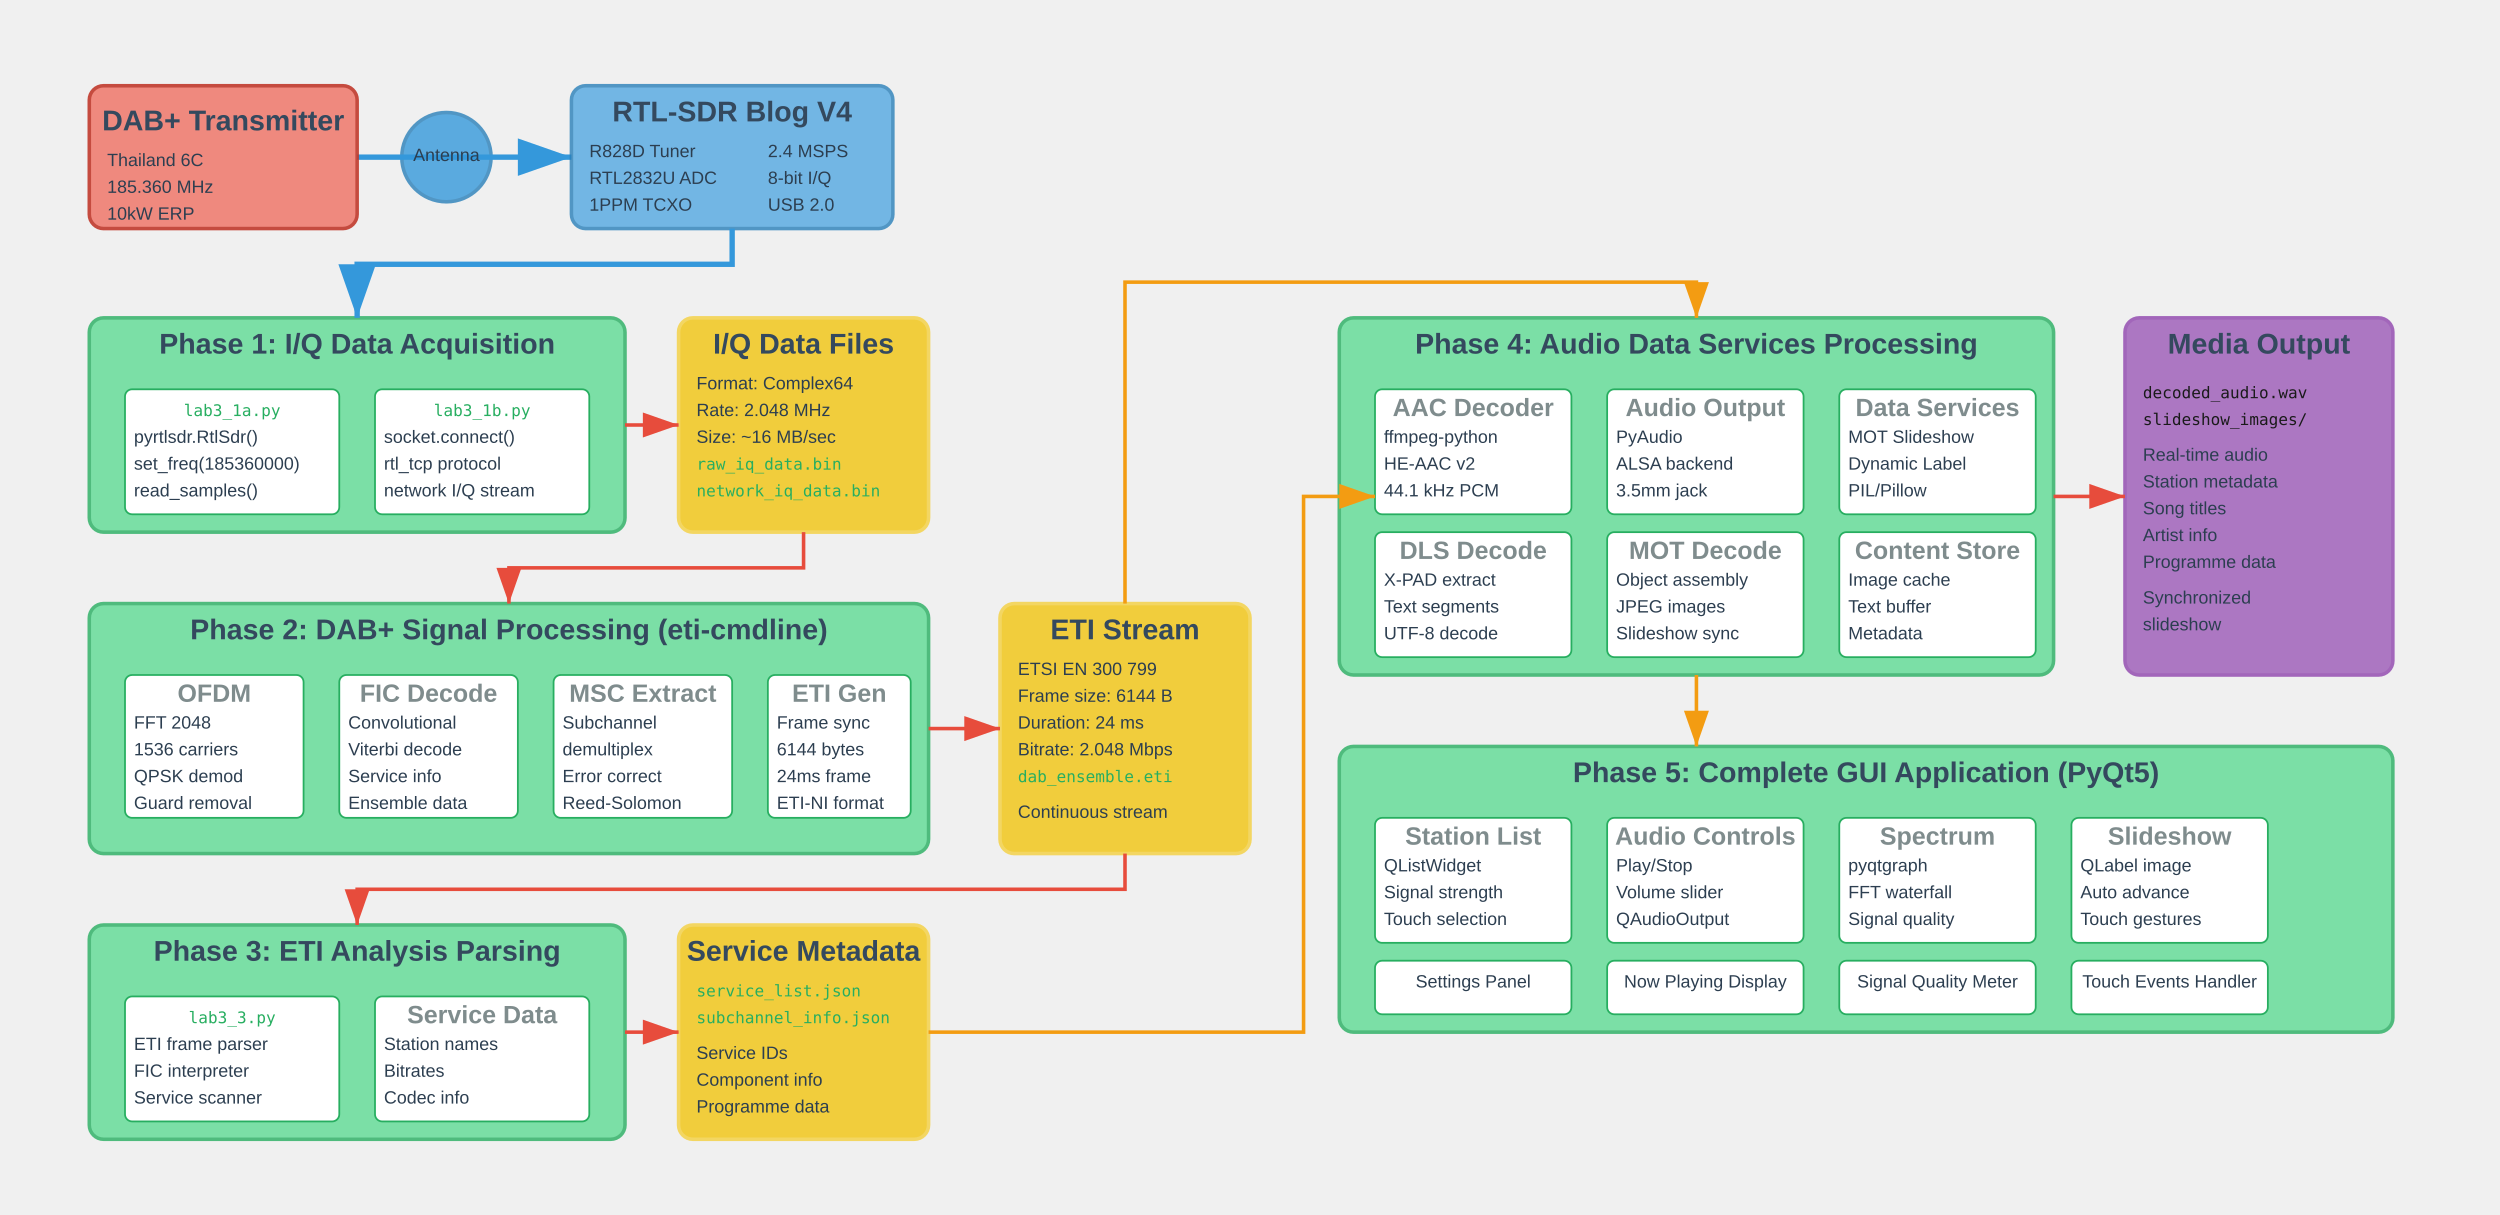
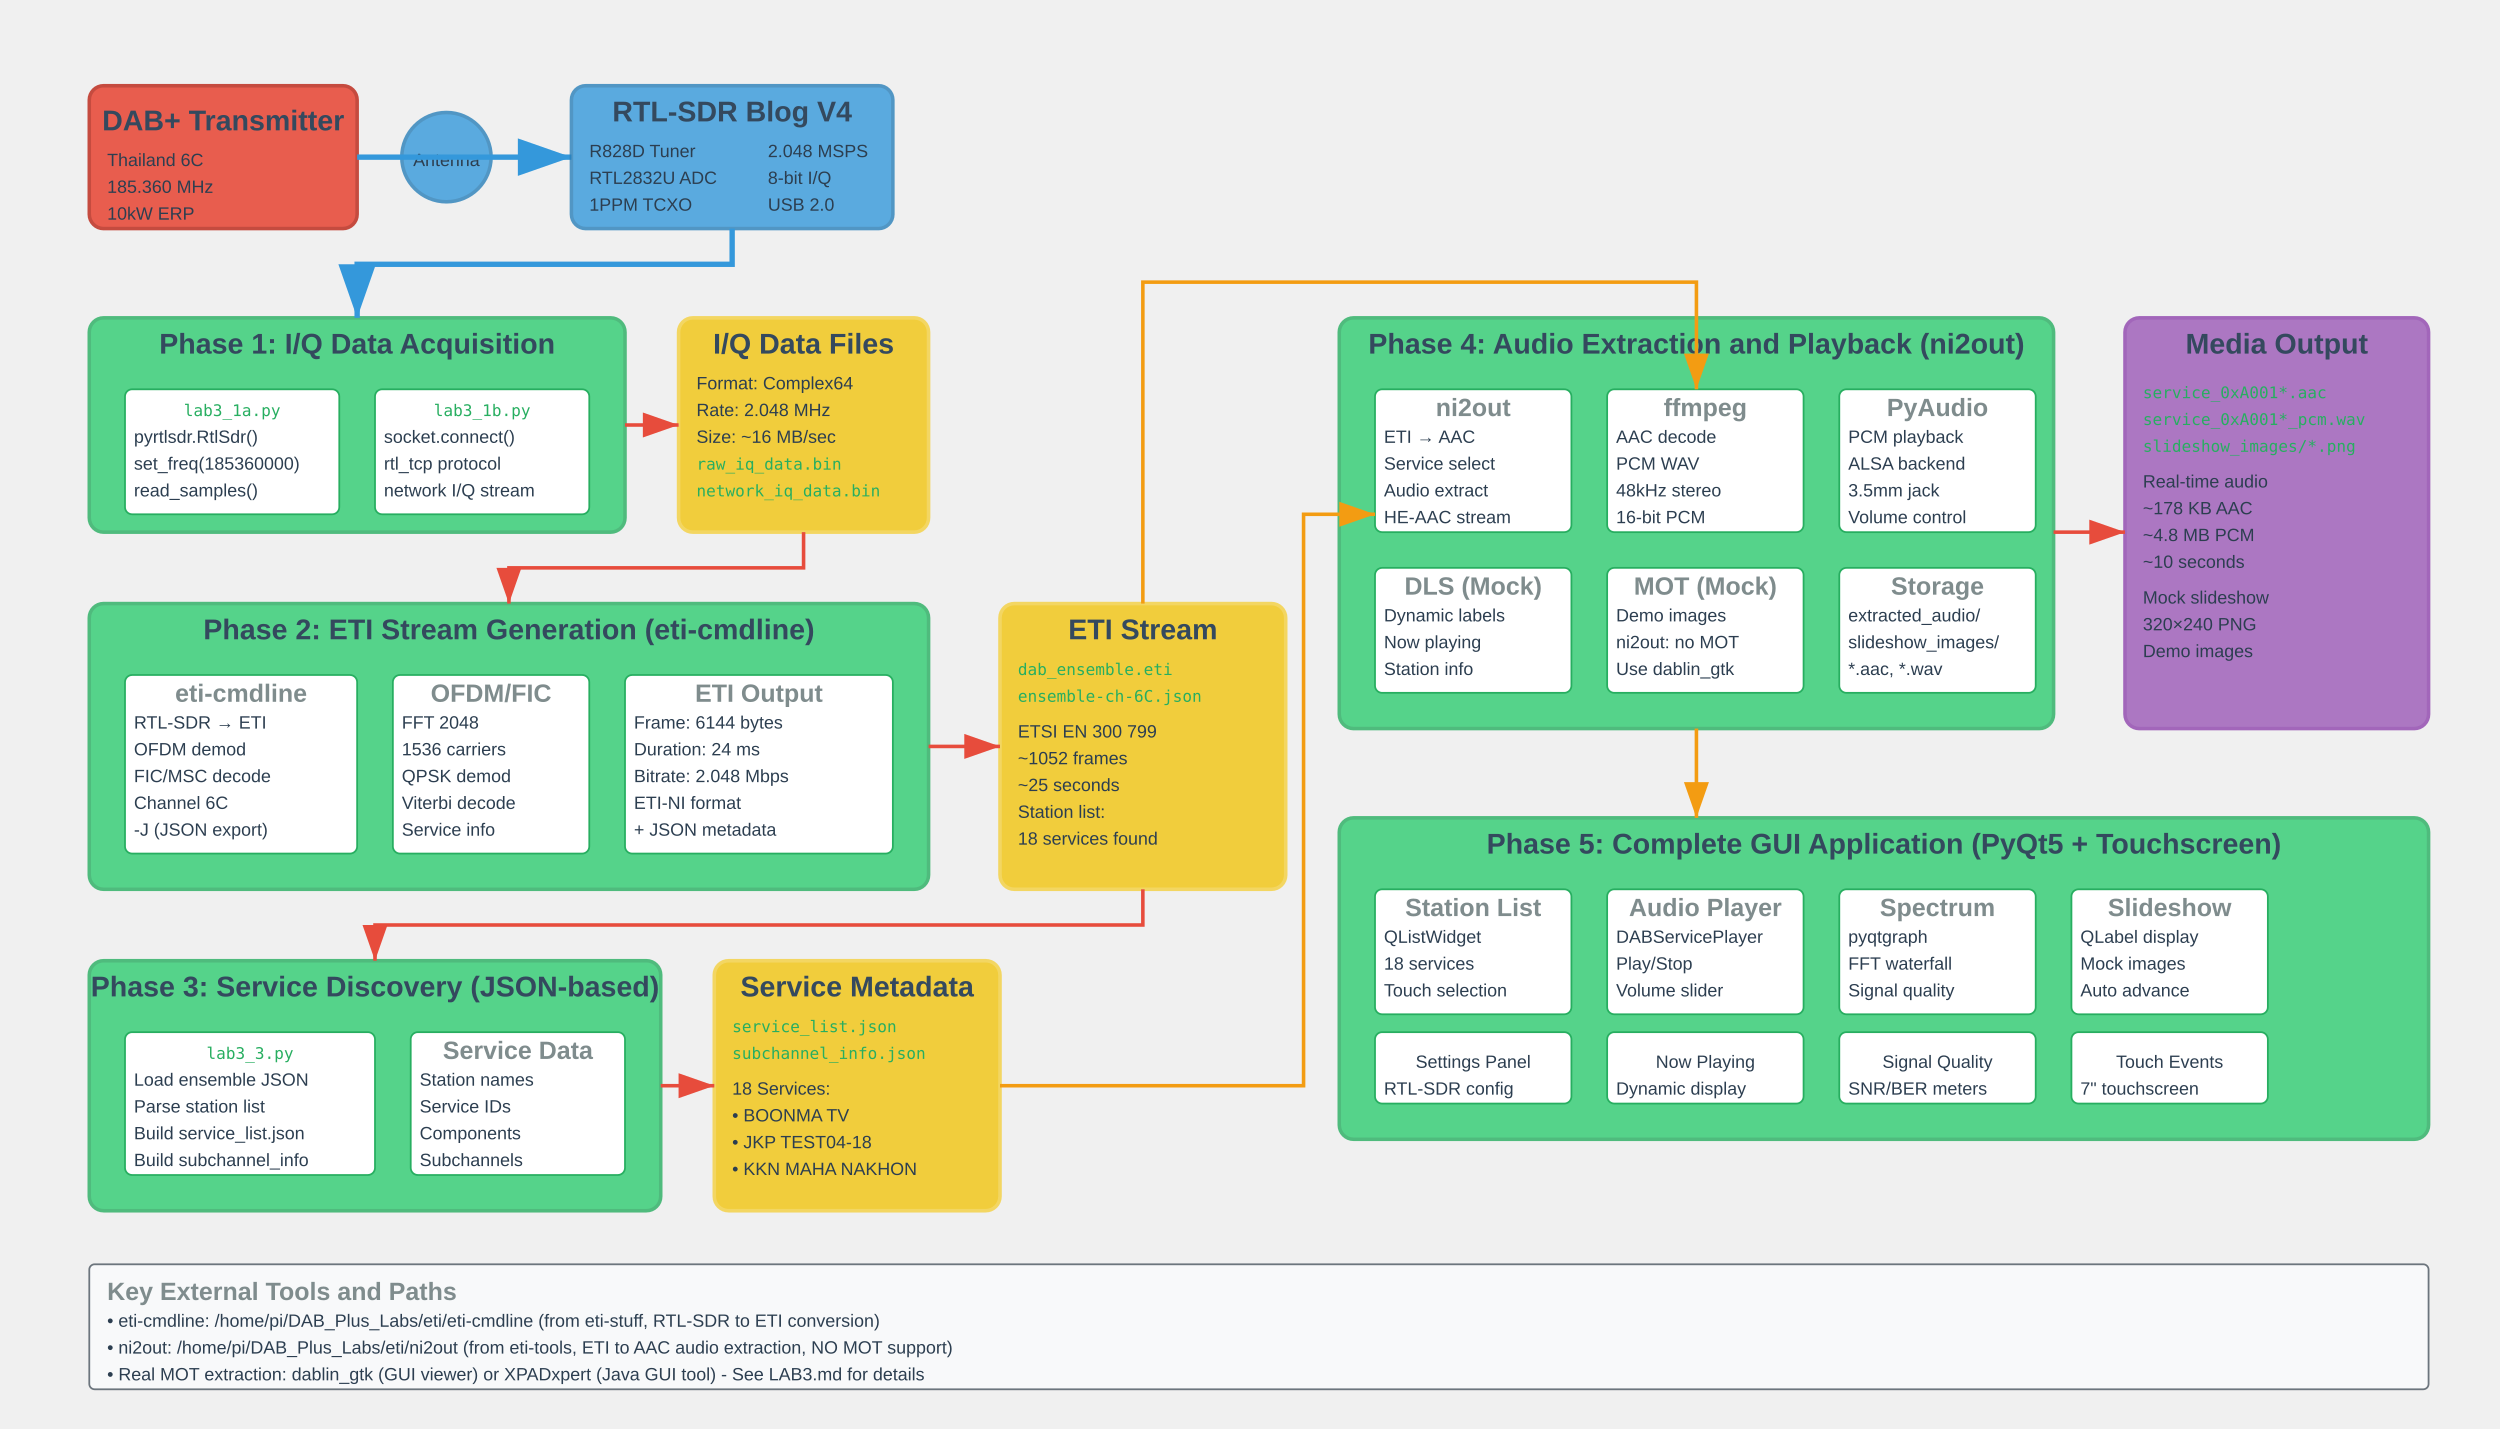
- <svg xmlns="http://www.w3.org/2000/svg" width="1400" height="680" viewBox="0 0 1400 680" version="1.1" id="svg4385">
-   <defs id="defs3969">
-     <style id="style3958">
+ <svg xmlns="http://www.w3.org/2000/svg" width="1400" height="800" viewBox="0 0 1400 800" version="1.1">
+   <defs>
+     <style>
      .main-title { font-family: Arial, sans-serif; font-size: 22px; font-weight: bold; fill: #2c3e50; }
      .section-title { font-family: Arial, sans-serif; font-size: 16px; font-weight: bold; fill: #34495e; }
      .subsection-title { font-family: Arial, sans-serif; font-size: 14px; font-weight: bold; fill: #7f8c8d; }
      .tech-text { font-family: Arial, sans-serif; font-size: 10px; fill: #2c3e50; }
      .code-text { font-family: monospace; font-size: 9px; fill: #27ae60; }
      .signal-flow { stroke: #3498db; stroke-width: 3; fill: none; marker-end: url(#bluearrow); }
      .data-flow { stroke: #e74c3c; stroke-width: 2; fill: none; marker-end: url(#redarrow); }
      .process-flow { stroke: #f39c12; stroke-width: 2; fill: none; marker-end: url(#orangearrow); }
      .hardware-box { fill: #3498db; stroke: #2980b9; stroke-width: 2; opacity: 0.8; }
      .software-box { fill: #2ecc71; stroke: #27ae60; stroke-width: 2; opacity: 0.8; }
      .data-box { fill: #f1c40f; stroke: #f4d03f; stroke-width: 2; opacity: 0.8; }
      .output-box { fill: #9b59b6; stroke: #8e44ad; stroke-width: 2; opacity: 0.8; }
      .rf-signal { fill: #e74c3c; stroke: #c0392b; stroke-width: 2; opacity: 0.9; }
    </style>
    <marker id="bluearrow" markerWidth="10" markerHeight="7" refX="10" refY="3.5" orient="auto">
-       <polygon points="0,0 10,3.5 0,7 " fill="#3498db" id="polygon3960" />
+       <polygon points="0,0 10,3.5 0,7 " fill="#3498db" />
    </marker>
    <marker id="redarrow" markerWidth="10" markerHeight="7" refX="10" refY="3.5" orient="auto">
-       <polygon points="0,0 10,3.5 0,7 " fill="#e74c3c" id="polygon3963" />
+       <polygon points="0,0 10,3.5 0,7 " fill="#e74c3c" />
    </marker>
    <marker id="orangearrow" markerWidth="10" markerHeight="7" refX="10" refY="3.5" orient="auto">
-       <polygon points="0,7 0,0 10,3.5 " fill="#f39c12" id="polygon3966" />
+       <polygon points="0,7 0,0 10,3.5 " fill="#f39c12" />
    </marker>
  </defs>
-   <circle cx="250" cy="88" r="25" class="hardware-box" id="circle3985" />
-   <path d="M 200,88 H 320" class="signal-flow" id="path4295" />
-   <rect x="50" y="48" width="150" height="80" class="rf-signal" rx="8" id="rect3975" ry="8" style="fill:#ee7d71;fill-opacity:1" />
-   <text x="125" y="73" text-anchor="middle" class="section-title" fill="white" id="text3977">DAB+ Transmitter</text>
-   <text x="60" y="93" class="tech-text" fill="white" id="text3979">Thailand 6C</text>
-   <text x="60" y="108" class="tech-text" fill="white" id="text3981">185.360 MHz</text>
-   <text x="60" y="123" class="tech-text" fill="white" id="text3983">10kW ERP</text>
-   <text x="250" y="90.168" text-anchor="middle" class="tech-text" fill="white" id="text3987">Antenna</text>
-   <rect x="320" y="48" width="180" height="80" class="hardware-box" rx="8" id="rect3989" ry="8" style="fill:#53a8e1;fill-opacity:1" />
-   <text x="410" y="68" text-anchor="middle" class="section-title" fill="white" id="text3991">RTL-SDR Blog V4</text>
-   <text x="330" y="88" class="tech-text" fill="white" id="text3993">R828D Tuner</text>
-   <text x="330" y="103" class="tech-text" fill="white" id="text3995">RTL2832U ADC</text>
-   <text x="330" y="118" class="tech-text" fill="white" id="text3997">1PPM TCXO</text>
-   <text x="430" y="88" class="tech-text" fill="white" id="text3999">2.4 MSPS</text>
-   <text x="430" y="103" class="tech-text" fill="white" id="text4001">8-bit I/Q</text>
-   <text x="430" y="118" class="tech-text" fill="white" id="text4003">USB 2.0</text>
-   <rect x="50" y="178" width="300" height="120" class="software-box" rx="8" id="rect4005" ry="8" style="fill:#5edb94;fill-opacity:1" />
-   <text x="200" y="198" text-anchor="middle" class="section-title" fill="white" id="text4007">Phase 1: I/Q Data Acquisition</text>
-   <rect x="70" y="218" width="120" height="70" fill="#ffffff" stroke="#27ae60" stroke-width="1" rx="4" id="rect4009" ry="4" />
-   <text x="130" y="233" text-anchor="middle" class="code-text" id="text4011">lab3_1a.py</text>
-   <text x="75" y="248" class="tech-text" id="text4013">pyrtlsdr.RtlSdr()</text>
-   <text x="75" y="263" class="tech-text" id="text4015">set_freq(185360000)</text>
-   <text x="75" y="278" class="tech-text" id="text4017">read_samples()</text>
-   <rect x="210" y="218" width="120" height="70" fill="#ffffff" stroke="#27ae60" stroke-width="1" rx="4" id="rect4019" ry="4" />
-   <text x="270" y="233" text-anchor="middle" class="code-text" id="text4021">lab3_1b.py</text>
-   <text x="215" y="248" class="tech-text" id="text4023">socket.connect()</text>
-   <text x="215" y="263" class="tech-text" id="text4025">rtl_tcp protocol</text>
-   <text x="215" y="278" class="tech-text" id="text4027">network I/Q stream</text>
-   <rect x="380" y="178" width="140" height="120" class="data-box" rx="8" id="rect4029" ry="8" />
-   <text x="450" y="198" text-anchor="middle" class="section-title" id="text4031">I/Q Data Files</text>
-   <text x="390" y="218" class="tech-text" id="text4033">Format: Complex64</text>
-   <text x="390" y="233" class="tech-text" id="text4035">Rate: 2.048 MHz</text>
-   <text x="390" y="248" class="tech-text" id="text4037">Size: ~16 MB/sec</text>
-   <text x="390" y="263" class="code-text" id="text4039">raw_iq_data.bin</text>
-   <text x="390" y="278" class="code-text" id="text4041">network_iq_data.bin</text>
-   <rect x="50" y="338" width="470" height="140" class="software-box" rx="8" id="rect4043" ry="8" style="fill:#5edb94;fill-opacity:1" />
-   <text x="285" y="358" text-anchor="middle" class="section-title" fill="white" id="text4045">Phase 2: DAB+ Signal Processing (eti-cmdline)</text>
-   <rect x="70" y="378" width="100" height="80" fill="#ffffff" stroke="#27ae60" stroke-width="1" rx="4" id="rect4047" ry="4" />
-   <text x="120" y="393" text-anchor="middle" class="subsection-title" id="text4049">OFDM</text>
-   <text x="75" y="408" class="tech-text" id="text4051">FFT 2048</text>
-   <text x="75" y="423" class="tech-text" id="text4053">1536 carriers</text>
-   <text x="75" y="438" class="tech-text" id="text4055">QPSK demod</text>
-   <text x="75" y="453" class="tech-text" id="text4057">Guard removal</text>
-   <rect x="190" y="378" width="100" height="80" fill="#ffffff" stroke="#27ae60" stroke-width="1" rx="4" id="rect4059" ry="4" />
-   <text x="240" y="393" text-anchor="middle" class="subsection-title" id="text4061">FIC Decode</text>
-   <text x="195" y="408" class="tech-text" id="text4063">Convolutional</text>
-   <text x="195" y="423" class="tech-text" id="text4065">Viterbi decode</text>
-   <text x="195" y="438" class="tech-text" id="text4067">Service info</text>
-   <text x="195" y="453" class="tech-text" id="text4069">Ensemble data</text>
-   <rect x="310" y="378" width="100" height="80" fill="#ffffff" stroke="#27ae60" stroke-width="1" rx="4" id="rect4071" ry="4" />
-   <text x="360" y="393" text-anchor="middle" class="subsection-title" id="text4073">MSC Extract</text>
-   <text x="315" y="408" class="tech-text" id="text4075">Subchannel</text>
-   <text x="315" y="423" class="tech-text" id="text4077">demultiplex</text>
-   <text x="315" y="438" class="tech-text" id="text4079">Error correct</text>
-   <text x="315" y="453" class="tech-text" id="text4081">Reed-Solomon</text>
-   <rect x="430" y="378" width="80" height="80" fill="#ffffff" stroke="#27ae60" stroke-width="1" rx="4" id="rect4083" ry="4" />
-   <text x="470" y="393" text-anchor="middle" class="subsection-title" id="text4085">ETI Gen</text>
-   <text x="435" y="408" class="tech-text" id="text4087">Frame sync</text>
-   <text x="435" y="423" class="tech-text" id="text4089">6144 bytes</text>
-   <text x="435" y="438" class="tech-text" id="text4091">24ms frame</text>
-   <text x="435" y="453" class="tech-text" id="text4093">ETI-NI format</text>
-   <rect x="560" y="338" width="140" height="140" class="data-box" rx="8" id="rect4095" ry="8" />
-   <text x="630" y="358" text-anchor="middle" class="section-title" id="text4097">ETI Stream</text>
-   <text x="570" y="378" class="tech-text" id="text4099">ETSI EN 300 799</text>
-   <text x="570" y="393" class="tech-text" id="text4101">Frame size: 6144 B</text>
-   <text x="570" y="408" class="tech-text" id="text4103">Duration: 24 ms</text>
-   <text x="570" y="423" class="tech-text" id="text4105">Bitrate: 2.048 Mbps</text>
-   <text x="570" y="438" class="code-text" id="text4107">dab_ensemble.eti</text>
-   <text x="570" y="458" class="tech-text" id="text4109">Continuous stream</text>
-   <rect x="50" y="518" width="300" height="120" class="software-box" rx="8" id="rect4111" ry="8" style="fill:#5edb94;fill-opacity:1" />
-   <text x="200" y="538" text-anchor="middle" class="section-title" fill="white" id="text4113">Phase 3: ETI Analysis Parsing</text>
-   <rect x="70" y="558" width="120" height="70" fill="#ffffff" stroke="#27ae60" stroke-width="1" rx="4" id="rect4115" ry="4" />
-   <text x="130" y="573" text-anchor="middle" class="code-text" id="text4117">lab3_3.py</text>
-   <text x="75" y="588" class="tech-text" id="text4119">ETI frame parser</text>
-   <text x="75" y="603" class="tech-text" id="text4121">FIC interpreter</text>
-   <text x="75" y="618" class="tech-text" id="text4123">Service scanner</text>
-   <rect x="210" y="558" width="120" height="70" fill="#ffffff" stroke="#27ae60" stroke-width="1" rx="4" id="rect4125" ry="4" />
-   <text x="270" y="573" text-anchor="middle" class="subsection-title" id="text4127">Service Data</text>
-   <text x="215" y="588" class="tech-text" id="text4129">Station names</text>
-   <text x="215" y="603" class="tech-text" id="text4131">Bitrates</text>
-   <text x="215" y="618" class="tech-text" id="text4133">Codec info</text>
-   <rect x="380" y="518" width="140" height="120" class="data-box" rx="8" id="rect4135" ry="8" />
-   <text x="450" y="538" text-anchor="middle" class="section-title" id="text4137">Service Metadata</text>
-   <text x="390" y="558" class="code-text" id="text4139">service_list.json</text>
-   <text x="390" y="573" class="code-text" id="text4141">subchannel_info.json</text>
-   <text x="390" y="593" class="tech-text" id="text4143">Service IDs</text>
-   <text x="390" y="608" class="tech-text" id="text4145">Component info</text>
-   <text x="390" y="623" class="tech-text" id="text4147">Programme data</text>
-   <rect x="750" y="178" width="400" height="200" class="software-box" rx="8" id="rect4149" ry="8" style="fill:#5edb94;fill-opacity:1" />
-   <text x="950" y="198" text-anchor="middle" class="section-title" fill="white" id="text4151">Phase 4: Audio Data Services Processing</text>
-   <rect x="770" y="218" width="110" height="70" fill="#ffffff" stroke="#27ae60" stroke-width="1" rx="4" id="rect4153" ry="4" />
-   <text x="825" y="233" text-anchor="middle" class="subsection-title" id="text4155">AAC Decoder</text>
-   <text x="775" y="248" class="tech-text" id="text4157">ffmpeg-python</text>
-   <text x="775" y="263" class="tech-text" id="text4159">HE-AAC v2</text>
-   <text x="775" y="278" class="tech-text" id="text4161">44.1 kHz PCM</text>
-   <rect x="900" y="218" width="110" height="70" fill="#ffffff" stroke="#27ae60" stroke-width="1" rx="4" id="rect4163" ry="4" />
-   <text x="955" y="233" text-anchor="middle" class="subsection-title" id="text4165">Audio Output</text>
-   <text x="905" y="248" class="tech-text" id="text4167">PyAudio</text>
-   <text x="905" y="263" class="tech-text" id="text4169">ALSA backend</text>
-   <text x="905" y="278" class="tech-text" id="text4171">3.5mm jack</text>
-   <rect x="1030" y="218" width="110" height="70" fill="#ffffff" stroke="#27ae60" stroke-width="1" rx="4" id="rect4173" ry="4" />
-   <text x="1085" y="233" text-anchor="middle" class="subsection-title" id="text4175">Data Services</text>
-   <text x="1035" y="248" class="tech-text" id="text4177">MOT Slideshow</text>
-   <text x="1035" y="263" class="tech-text" id="text4179">Dynamic Label</text>
-   <text x="1035" y="278" class="tech-text" id="text4181">PIL/Pillow</text>
-   <rect x="770" y="298" width="110" height="70" fill="#ffffff" stroke="#27ae60" stroke-width="1" rx="4" id="rect4183" ry="4" />
-   <text x="825" y="313" text-anchor="middle" class="subsection-title" id="text4185">DLS Decode</text>
-   <text x="775" y="328" class="tech-text" id="text4187">X-PAD extract</text>
-   <text x="775" y="343" class="tech-text" id="text4189">Text segments</text>
-   <text x="775" y="358" class="tech-text" id="text4191">UTF-8 decode</text>
-   <rect x="900" y="298" width="110" height="70" fill="#ffffff" stroke="#27ae60" stroke-width="1" rx="4" id="rect4193" ry="4" />
-   <text x="955" y="313" text-anchor="middle" class="subsection-title" id="text4195">MOT Decode</text>
-   <text x="905" y="328" class="tech-text" id="text4197">Object assembly</text>
-   <text x="905" y="343" class="tech-text" id="text4199">JPEG images</text>
-   <text x="905" y="358" class="tech-text" id="text4201">Slideshow sync</text>
-   <rect x="1030" y="298" width="110" height="70" fill="#ffffff" stroke="#27ae60" stroke-width="1" rx="4" id="rect4203" ry="4" />
-   <text x="1085" y="313" text-anchor="middle" class="subsection-title" id="text4205">Content Store</text>
-   <text x="1035" y="328" class="tech-text" id="text4207">Image cache</text>
-   <text x="1035" y="343" class="tech-text" id="text4209">Text buffer</text>
-   <text x="1035" y="358" class="tech-text" id="text4211">Metadata</text>
-   <rect x="1190" y="178" width="150" height="200" class="output-box" rx="8" id="rect4213" ry="8" />
-   <text x="1265" y="198" text-anchor="middle" class="section-title" fill="white" id="text4215">Media Output</text>
-   <text x="1200" y="223" class="code-text" fill="white" id="text4217" style="fill:#1a1a1a">decoded_audio.wav</text>
-   <text x="1200" y="238" class="code-text" fill="white" id="text4219" style="fill:#1a1a1a">slideshow_images/</text>
-   <text x="1200" y="258" class="tech-text" fill="white" id="text4221">Real-time audio</text>
-   <text x="1200" y="273" class="tech-text" fill="white" id="text4223">Station metadata</text>
-   <text x="1200" y="288" class="tech-text" fill="white" id="text4225">Song titles</text>
-   <text x="1200" y="303" class="tech-text" fill="white" id="text4227">Artist info</text>
-   <text x="1200" y="318" class="tech-text" fill="white" id="text4229">Programme data</text>
-   <text x="1200" y="338" class="tech-text" fill="white" id="text4231">Synchronized</text>
-   <text x="1200" y="353" class="tech-text" fill="white" id="text4233">slideshow</text>
-   <rect x="750" y="418" width="590" height="160" class="software-box" rx="8" id="rect4235" ry="8" style="fill:#5edb94;fill-opacity:1" />
-   <text x="1045" y="438" text-anchor="middle" class="section-title" fill="white" id="text4237">Phase 5: Complete GUI Application (PyQt5)</text>
-   <rect x="770" y="458" width="110" height="70" fill="#ffffff" stroke="#27ae60" stroke-width="1" rx="4" id="rect4239" ry="4" />
-   <text x="825" y="473" text-anchor="middle" class="subsection-title" id="text4241">Station List</text>
-   <text x="775" y="488" class="tech-text" id="text4243">QListWidget</text>
-   <text x="775" y="503" class="tech-text" id="text4245">Signal strength</text>
-   <text x="775" y="518" class="tech-text" id="text4247">Touch selection</text>
-   <rect x="900" y="458" width="110" height="70" fill="#ffffff" stroke="#27ae60" stroke-width="1" rx="4" id="rect4249" ry="4" />
-   <text x="955" y="473" text-anchor="middle" class="subsection-title" id="text4251">Audio Controls</text>
-   <text x="905" y="488" class="tech-text" id="text4253">Play/Stop</text>
-   <text x="905" y="503" class="tech-text" id="text4255">Volume slider</text>
-   <text x="905" y="518" class="tech-text" id="text4257">QAudioOutput</text>
-   <rect x="1030" y="458" width="110" height="70" fill="#ffffff" stroke="#27ae60" stroke-width="1" rx="4" id="rect4259" ry="4" />
-   <text x="1085" y="473" text-anchor="middle" class="subsection-title" id="text4261">Spectrum</text>
-   <text x="1035" y="488" class="tech-text" id="text4263">pyqtgraph</text>
-   <text x="1035" y="503" class="tech-text" id="text4265">FFT waterfall</text>
-   <text x="1035" y="518" class="tech-text" id="text4267">Signal quality</text>
-   <rect x="1160" y="458" width="110" height="70" fill="#ffffff" stroke="#27ae60" stroke-width="1" rx="4" id="rect4269" ry="4" />
-   <text x="1215" y="473" text-anchor="middle" class="subsection-title" id="text4271">Slideshow</text>
-   <text x="1165" y="488" class="tech-text" id="text4273">QLabel image</text>
-   <text x="1165" y="503" class="tech-text" id="text4275">Auto advance</text>
-   <text x="1165" y="518" class="tech-text" id="text4277">Touch gestures</text>
-   <rect x="770" y="538" width="110" height="30" fill="#ffffff" stroke="#27ae60" stroke-width="1" rx="4" id="rect4279" ry="4" />
-   <text x="825" y="553" text-anchor="middle" class="tech-text" id="text4281">Settings Panel</text>
-   <rect x="900" y="538" width="110" height="30" fill="#ffffff" stroke="#27ae60" stroke-width="1" rx="4" id="rect4283" ry="4" />
-   <text x="955" y="553" text-anchor="middle" class="tech-text" id="text4285">Now Playing Display</text>
-   <rect x="1030" y="538" width="110" height="30" fill="#ffffff" stroke="#27ae60" stroke-width="1" rx="4" id="rect4287" ry="4" />
-   <text x="1085" y="553" text-anchor="middle" class="tech-text" id="text4289">Signal Quality Meter</text>
-   <rect x="1160" y="538" width="110" height="30" fill="#ffffff" stroke="#27ae60" stroke-width="1" rx="4" id="rect4291" ry="4" />
-   <text x="1215" y="553" text-anchor="middle" class="tech-text" id="text4293">Touch Events Handler</text>
-   <path d="m 410,128 v 20 H 200 v 30" class="signal-flow" id="path4299" />
-   <path d="m 350,238 h 30" class="data-flow" id="path4301" />
-   <path d="m 450,298 v 20 H 285 v 20" class="data-flow" id="path4303" />
-   <path d="m 520,408 h 40" class="data-flow" id="path4305" />
-   <path d="m 630,478 v 20 H 200 v 20" class="data-flow" id="path4307" />
-   <path d="m 350,578 h 30" class="data-flow" id="path4309" />
-   <path d="M 630,338 V 158 h 320 v 20" class="process-flow" id="path4311" />
-   <path d="M 520,578 H 730 V 278 h 40" class="process-flow" id="path4313" />
-   <path d="m 1150,278 h 40" class="data-flow" id="path4315" />
-   <path d="m 950,378 v 40" class="process-flow" id="path4317" />
+   <rect x="50" y="48" width="150" height="80" class="rf-signal" rx="8" />
+   <text x="125" y="73" text-anchor="middle" class="section-title" fill="white">DAB+ Transmitter</text>
+   <text x="60" y="93" class="tech-text" fill="white">Thailand 6C</text>
+   <text x="60" y="108" class="tech-text" fill="white">185.360 MHz</text>
+   <text x="60" y="123" class="tech-text" fill="white">10kW ERP</text>
+   <circle cx="250" cy="88" r="25" class="hardware-box" />
+   <text x="250" y="93" text-anchor="middle" class="tech-text" fill="white">Antenna</text>
+   <path d="M 200,88 H 320" class="signal-flow" />
+   <rect x="320" y="48" width="180" height="80" class="hardware-box" rx="8" />
+   <text x="410" y="68" text-anchor="middle" class="section-title" fill="white">RTL-SDR Blog V4</text>
+   <text x="330" y="88" class="tech-text" fill="white">R828D Tuner</text>
+   <text x="330" y="103" class="tech-text" fill="white">RTL2832U ADC</text>
+   <text x="330" y="118" class="tech-text" fill="white">1PPM TCXO</text>
+   <text x="430" y="88" class="tech-text" fill="white">2.048 MSPS</text>
+   <text x="430" y="103" class="tech-text" fill="white">8-bit I/Q</text>
+   <text x="430" y="118" class="tech-text" fill="white">USB 2.0</text>
+   <rect x="50" y="178" width="300" height="120" class="software-box" rx="8" />
+   <text x="200" y="198" text-anchor="middle" class="section-title" fill="white">Phase 1: I/Q Data Acquisition</text>
+   <rect x="70" y="218" width="120" height="70" fill="#ffffff" stroke="#27ae60" stroke-width="1" rx="4" />
+   <text x="130" y="233" text-anchor="middle" class="code-text">lab3_1a.py</text>
+   <text x="75" y="248" class="tech-text">pyrtlsdr.RtlSdr()</text>
+   <text x="75" y="263" class="tech-text">set_freq(185360000)</text>
+   <text x="75" y="278" class="tech-text">read_samples()</text>
+   <rect x="210" y="218" width="120" height="70" fill="#ffffff" stroke="#27ae60" stroke-width="1" rx="4" />
+   <text x="270" y="233" text-anchor="middle" class="code-text">lab3_1b.py</text>
+   <text x="215" y="248" class="tech-text">socket.connect()</text>
+   <text x="215" y="263" class="tech-text">rtl_tcp protocol</text>
+   <text x="215" y="278" class="tech-text">network I/Q stream</text>
+   <rect x="380" y="178" width="140" height="120" class="data-box" rx="8" />
+   <text x="450" y="198" text-anchor="middle" class="section-title">I/Q Data Files</text>
+   <text x="390" y="218" class="tech-text">Format: Complex64</text>
+   <text x="390" y="233" class="tech-text">Rate: 2.048 MHz</text>
+   <text x="390" y="248" class="tech-text">Size: ~16 MB/sec</text>
+   <text x="390" y="263" class="code-text">raw_iq_data.bin</text>
+   <text x="390" y="278" class="code-text">network_iq_data.bin</text>
+   <rect x="50" y="338" width="470" height="160" class="software-box" rx="8" />
+   <text x="285" y="358" text-anchor="middle" class="section-title" fill="white">Phase 2: ETI Stream Generation (eti-cmdline)</text>
+   <rect x="70" y="378" width="130" height="100" fill="#ffffff" stroke="#27ae60" stroke-width="1" rx="4" />
+   <text x="135" y="393" text-anchor="middle" class="subsection-title">eti-cmdline</text>
+   <text x="75" y="408" class="tech-text">RTL-SDR → ETI</text>
+   <text x="75" y="423" class="tech-text">OFDM demod</text>
+   <text x="75" y="438" class="tech-text">FIC/MSC decode</text>
+   <text x="75" y="453" class="tech-text">Channel 6C</text>
+   <text x="75" y="468" class="tech-text">-J (JSON export)</text>
+   <rect x="220" y="378" width="110" height="100" fill="#ffffff" stroke="#27ae60" stroke-width="1" rx="4" />
+   <text x="275" y="393" text-anchor="middle" class="subsection-title">OFDM/FIC</text>
+   <text x="225" y="408" class="tech-text">FFT 2048</text>
+   <text x="225" y="423" class="tech-text">1536 carriers</text>
+   <text x="225" y="438" class="tech-text">QPSK demod</text>
+   <text x="225" y="453" class="tech-text">Viterbi decode</text>
+   <text x="225" y="468" class="tech-text">Service info</text>
+   <rect x="350" y="378" width="150" height="100" fill="#ffffff" stroke="#27ae60" stroke-width="1" rx="4" />
+   <text x="425" y="393" text-anchor="middle" class="subsection-title">ETI Output</text>
+   <text x="355" y="408" class="tech-text">Frame: 6144 bytes</text>
+   <text x="355" y="423" class="tech-text">Duration: 24 ms</text>
+   <text x="355" y="438" class="tech-text">Bitrate: 2.048 Mbps</text>
+   <text x="355" y="453" class="tech-text">ETI-NI format</text>
+   <text x="355" y="468" class="tech-text">+ JSON metadata</text>
+   <rect x="560" y="338" width="160" height="160" class="data-box" rx="8" />
+   <text x="640" y="358" text-anchor="middle" class="section-title">ETI Stream</text>
+   <text x="570" y="378" class="code-text">dab_ensemble.eti</text>
+   <text x="570" y="393" class="code-text">ensemble-ch-6C.json</text>
+   <text x="570" y="413" class="tech-text">ETSI EN 300 799</text>
+   <text x="570" y="428" class="tech-text">~1052 frames</text>
+   <text x="570" y="443" class="tech-text">~25 seconds</text>
+   <text x="570" y="458" class="tech-text">Station list:</text>
+   <text x="570" y="473" class="tech-text">18 services found</text>
+   <rect x="50" y="538" width="320" height="140" class="software-box" rx="8" />
+   <text x="210" y="558" text-anchor="middle" class="section-title" fill="white">Phase 3: Service Discovery (JSON-based)</text>
+   <rect x="70" y="578" width="140" height="80" fill="#ffffff" stroke="#27ae60" stroke-width="1" rx="4" />
+   <text x="140" y="593" text-anchor="middle" class="code-text">lab3_3.py</text>
+   <text x="75" y="608" class="tech-text">Load ensemble JSON</text>
+   <text x="75" y="623" class="tech-text">Parse station list</text>
+   <text x="75" y="638" class="tech-text">Build service_list.json</text>
+   <text x="75" y="653" class="tech-text">Build subchannel_info</text>
+   <rect x="230" y="578" width="120" height="80" fill="#ffffff" stroke="#27ae60" stroke-width="1" rx="4" />
+   <text x="290" y="593" text-anchor="middle" class="subsection-title">Service Data</text>
+   <text x="235" y="608" class="tech-text">Station names</text>
+   <text x="235" y="623" class="tech-text">Service IDs</text>
+   <text x="235" y="638" class="tech-text">Components</text>
+   <text x="235" y="653" class="tech-text">Subchannels</text>
+   <rect x="400" y="538" width="160" height="140" class="data-box" rx="8" />
+   <text x="480" y="558" text-anchor="middle" class="section-title">Service Metadata</text>
+   <text x="410" y="578" class="code-text">service_list.json</text>
+   <text x="410" y="593" class="code-text">subchannel_info.json</text>
+   <text x="410" y="613" class="tech-text">18 Services:</text>
+   <text x="410" y="628" class="tech-text">• BOONMA TV</text>
+   <text x="410" y="643" class="tech-text">• JKP TEST04-18</text>
+   <text x="410" y="658" class="tech-text">• KKN MAHA NAKHON</text>
+   <rect x="750" y="178" width="400" height="230" class="software-box" rx="8" />
+   <text x="950" y="198" text-anchor="middle" class="section-title" fill="white">Phase 4: Audio Extraction and Playback (ni2out)</text>
+   <rect x="770" y="218" width="110" height="80" fill="#ffffff" stroke="#27ae60" stroke-width="1" rx="4" />
+   <text x="825" y="233" text-anchor="middle" class="subsection-title">ni2out</text>
+   <text x="775" y="248" class="tech-text">ETI → AAC</text>
+   <text x="775" y="263" class="tech-text">Service select</text>
+   <text x="775" y="278" class="tech-text">Audio extract</text>
+   <text x="775" y="293" class="tech-text">HE-AAC stream</text>
+   <rect x="900" y="218" width="110" height="80" fill="#ffffff" stroke="#27ae60" stroke-width="1" rx="4" />
+   <text x="955" y="233" text-anchor="middle" class="subsection-title">ffmpeg</text>
+   <text x="905" y="248" class="tech-text">AAC decode</text>
+   <text x="905" y="263" class="tech-text">PCM WAV</text>
+   <text x="905" y="278" class="tech-text">48kHz stereo</text>
+   <text x="905" y="293" class="tech-text">16-bit PCM</text>
+   <rect x="1030" y="218" width="110" height="80" fill="#ffffff" stroke="#27ae60" stroke-width="1" rx="4" />
+   <text x="1085" y="233" text-anchor="middle" class="subsection-title">PyAudio</text>
+   <text x="1035" y="248" class="tech-text">PCM playback</text>
+   <text x="1035" y="263" class="tech-text">ALSA backend</text>
+   <text x="1035" y="278" class="tech-text">3.5mm jack</text>
+   <text x="1035" y="293" class="tech-text">Volume control</text>
+   <rect x="770" y="318" width="110" height="70" fill="#ffffff" stroke="#27ae60" stroke-width="1" rx="4" />
+   <text x="825" y="333" text-anchor="middle" class="subsection-title">DLS (Mock)</text>
+   <text x="775" y="348" class="tech-text">Dynamic labels</text>
+   <text x="775" y="363" class="tech-text">Now playing</text>
+   <text x="775" y="378" class="tech-text">Station info</text>
+   <rect x="900" y="318" width="110" height="70" fill="#ffffff" stroke="#27ae60" stroke-width="1" rx="4" />
+   <text x="955" y="333" text-anchor="middle" class="subsection-title">MOT (Mock)</text>
+   <text x="905" y="348" class="tech-text">Demo images</text>
+   <text x="905" y="363" class="tech-text">ni2out: no MOT</text>
+   <text x="905" y="378" class="tech-text">Use dablin_gtk</text>
+   <rect x="1030" y="318" width="110" height="70" fill="#ffffff" stroke="#27ae60" stroke-width="1" rx="4" />
+   <text x="1085" y="333" text-anchor="middle" class="subsection-title">Storage</text>
+   <text x="1035" y="348" class="tech-text">extracted_audio/</text>
+   <text x="1035" y="363" class="tech-text">slideshow_images/</text>
+   <text x="1035" y="378" class="tech-text">*.aac, *.wav</text>
+   <rect x="1190" y="178" width="170" height="230" class="output-box" rx="8" />
+   <text x="1275" y="198" text-anchor="middle" class="section-title" fill="white">Media Output</text>
+   <text x="1200" y="223" class="code-text" fill="white">service_0xA001*.aac</text>
+   <text x="1200" y="238" class="code-text" fill="white">service_0xA001*_pcm.wav</text>
+   <text x="1200" y="253" class="code-text" fill="white">slideshow_images/*.png</text>
+   <text x="1200" y="273" class="tech-text" fill="white">Real-time audio</text>
+   <text x="1200" y="288" class="tech-text" fill="white">~178 KB AAC</text>
+   <text x="1200" y="303" class="tech-text" fill="white">~4.8 MB PCM</text>
+   <text x="1200" y="318" class="tech-text" fill="white">~10 seconds</text>
+   <text x="1200" y="338" class="tech-text" fill="white">Mock slideshow</text>
+   <text x="1200" y="353" class="tech-text" fill="white">320×240 PNG</text>
+   <text x="1200" y="368" class="tech-text" fill="white">Demo images</text>
+   <rect x="750" y="458" width="610" height="180" class="software-box" rx="8" />
+   <text x="1055" y="478" text-anchor="middle" class="section-title" fill="white">Phase 5: Complete GUI Application (PyQt5 + Touchscreen)</text>
+   <rect x="770" y="498" width="110" height="70" fill="#ffffff" stroke="#27ae60" stroke-width="1" rx="4" />
+   <text x="825" y="513" text-anchor="middle" class="subsection-title">Station List</text>
+   <text x="775" y="528" class="tech-text">QListWidget</text>
+   <text x="775" y="543" class="tech-text">18 services</text>
+   <text x="775" y="558" class="tech-text">Touch selection</text>
+   <rect x="900" y="498" width="110" height="70" fill="#ffffff" stroke="#27ae60" stroke-width="1" rx="4" />
+   <text x="955" y="513" text-anchor="middle" class="subsection-title">Audio Player</text>
+   <text x="905" y="528" class="tech-text">DABServicePlayer</text>
+   <text x="905" y="543" class="tech-text">Play/Stop</text>
+   <text x="905" y="558" class="tech-text">Volume slider</text>
+   <rect x="1030" y="498" width="110" height="70" fill="#ffffff" stroke="#27ae60" stroke-width="1" rx="4" />
+   <text x="1085" y="513" text-anchor="middle" class="subsection-title">Spectrum</text>
+   <text x="1035" y="528" class="tech-text">pyqtgraph</text>
+   <text x="1035" y="543" class="tech-text">FFT waterfall</text>
+   <text x="1035" y="558" class="tech-text">Signal quality</text>
+   <rect x="1160" y="498" width="110" height="70" fill="#ffffff" stroke="#27ae60" stroke-width="1" rx="4" />
+   <text x="1215" y="513" text-anchor="middle" class="subsection-title">Slideshow</text>
+   <text x="1165" y="528" class="tech-text">QLabel display</text>
+   <text x="1165" y="543" class="tech-text">Mock images</text>
+   <text x="1165" y="558" class="tech-text">Auto advance</text>
+   <rect x="770" y="578" width="110" height="40" fill="#ffffff" stroke="#27ae60" stroke-width="1" rx="4" />
+   <text x="825" y="598" text-anchor="middle" class="tech-text">Settings Panel</text>
+   <text x="775" y="613" class="tech-text">RTL-SDR config</text>
+   <rect x="900" y="578" width="110" height="40" fill="#ffffff" stroke="#27ae60" stroke-width="1" rx="4" />
+   <text x="955" y="598" text-anchor="middle" class="tech-text">Now Playing</text>
+   <text x="905" y="613" class="tech-text">Dynamic display</text>
+   <rect x="1030" y="578" width="110" height="40" fill="#ffffff" stroke="#27ae60" stroke-width="1" rx="4" />
+   <text x="1085" y="598" text-anchor="middle" class="tech-text">Signal Quality</text>
+   <text x="1035" y="613" class="tech-text">SNR/BER meters</text>
+   <rect x="1160" y="578" width="110" height="40" fill="#ffffff" stroke="#27ae60" stroke-width="1" rx="4" />
+   <text x="1215" y="598" text-anchor="middle" class="tech-text">Touch Events</text>
+   <text x="1165" y="613" class="tech-text">7" touchscreen</text>
+   <path d="m 410,128 v 20 H 200 v 30" class="signal-flow" />
+   <path d="m 350,238 h 30" class="data-flow" />
+   <path d="m 450,298 v 20 H 285 v 20" class="data-flow" />
+   <path d="m 520,418 h 40" class="data-flow" />
+   <path d="m 640,498 v 20 H 210 v 20" class="data-flow" />
+   <path d="m 370,608 h 30" class="data-flow" />
+   <path d="M 640,338 V 158 h 310 v 60" class="process-flow" />
+   <path d="M 560,608 H 730 V 288 h 40" class="process-flow" />
+   <path d="m 1150,298 h 40" class="data-flow" />
+   <path d="m 950,408 v 50" class="process-flow" />
+   <rect x="50" y="708" width="1310" height="70" fill="#f8f9fa" stroke="#6c757d" stroke-width="1" rx="3" />
+   <text x="60" y="728" class="subsection-title">Key External Tools and Paths</text>
+   <text x="60" y="743" class="tech-text">• eti-cmdline: /home/pi/DAB_Plus_Labs/eti/eti-cmdline (from eti-stuff, RTL-SDR to ETI conversion)</text>
+   <text x="60" y="758" class="tech-text">• ni2out: /home/pi/DAB_Plus_Labs/eti/ni2out (from eti-tools, ETI to AAC audio extraction, NO MOT support)</text>
+   <text x="60" y="773" class="tech-text">• Real MOT extraction: dablin_gtk (GUI viewer) or XPADxpert (Java GUI tool) - See LAB3.md for details</text>
</svg>
